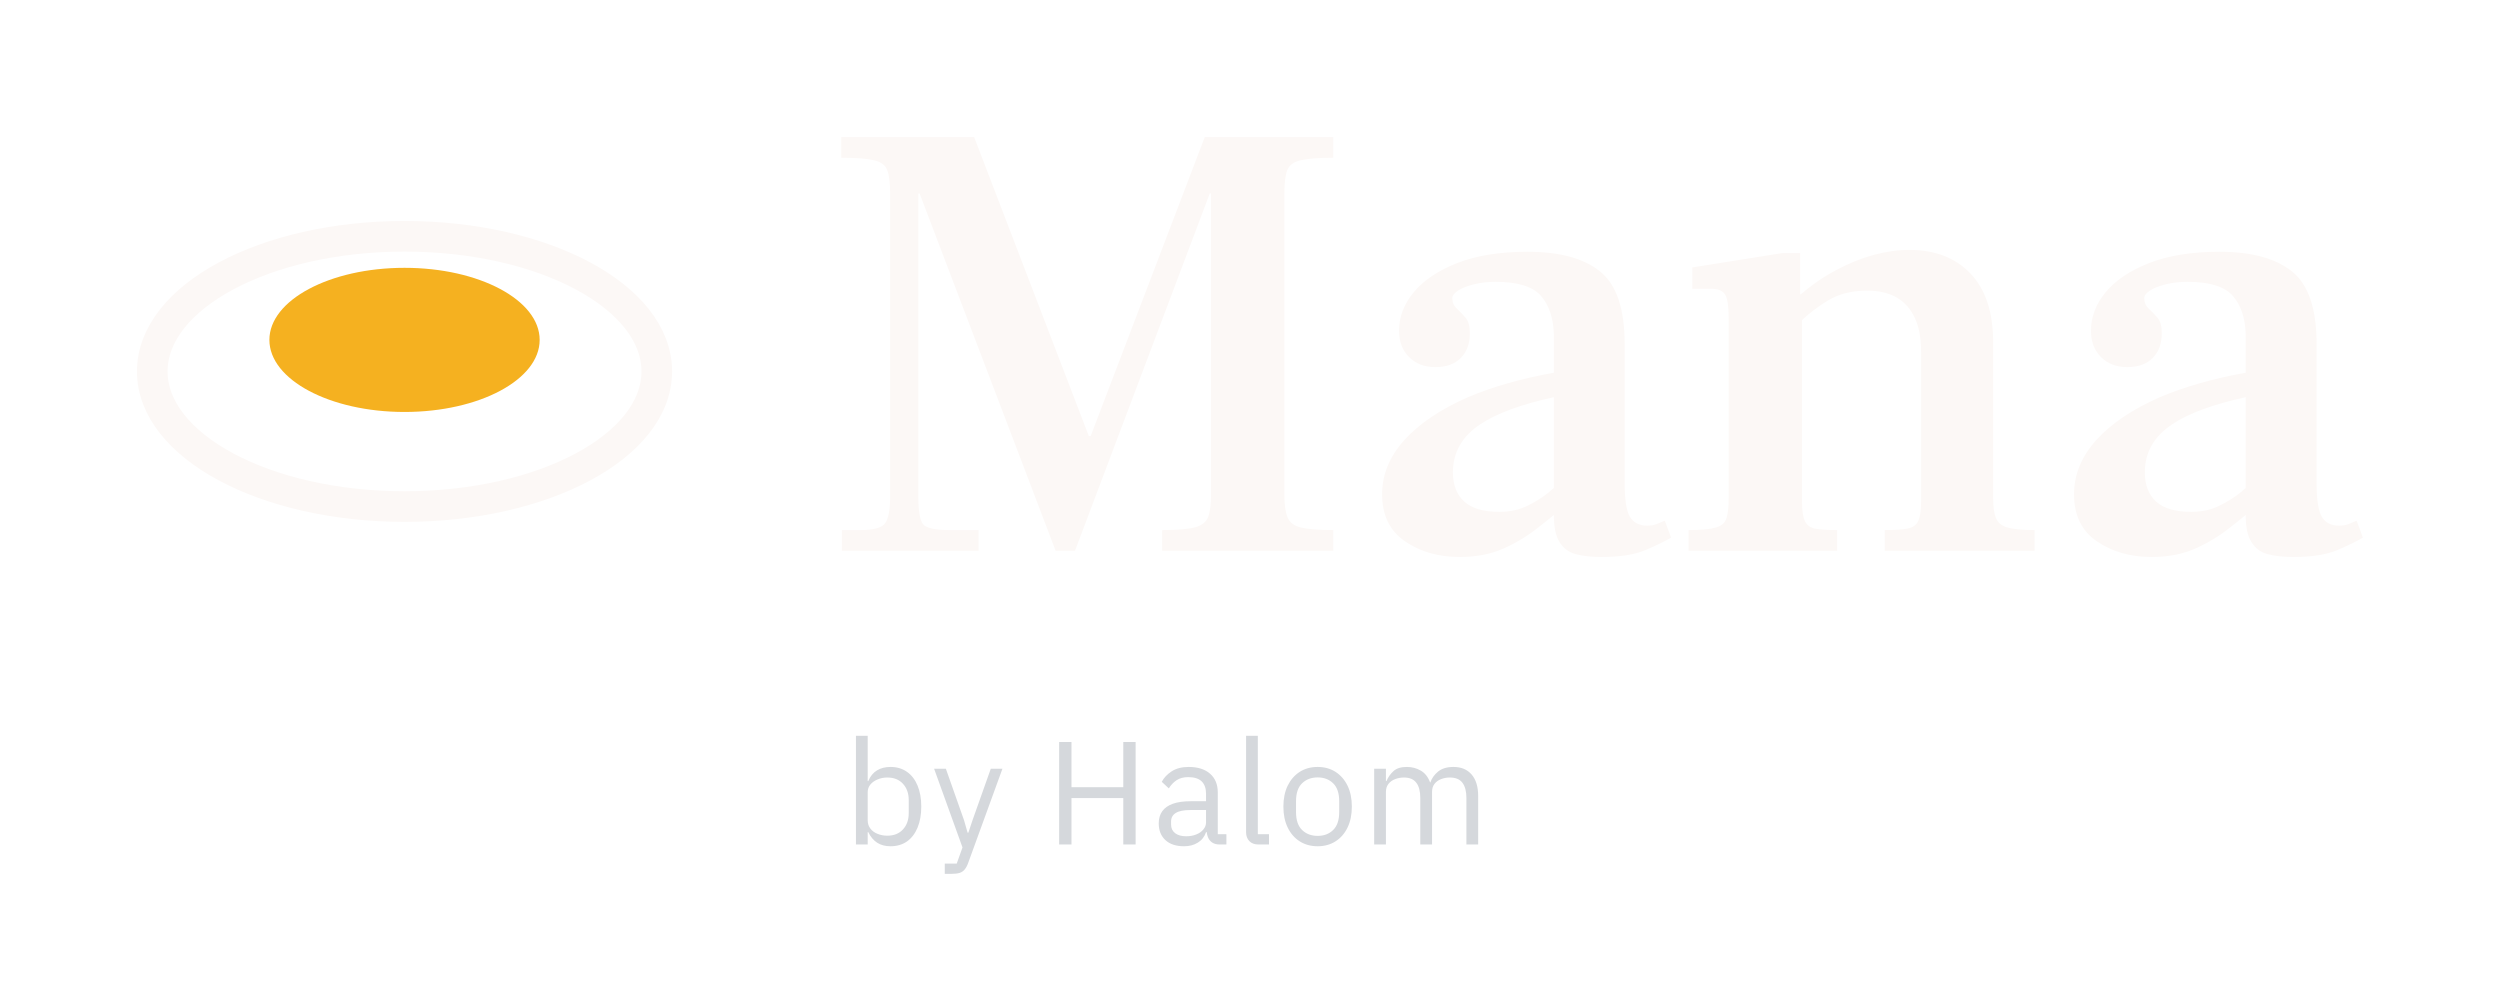
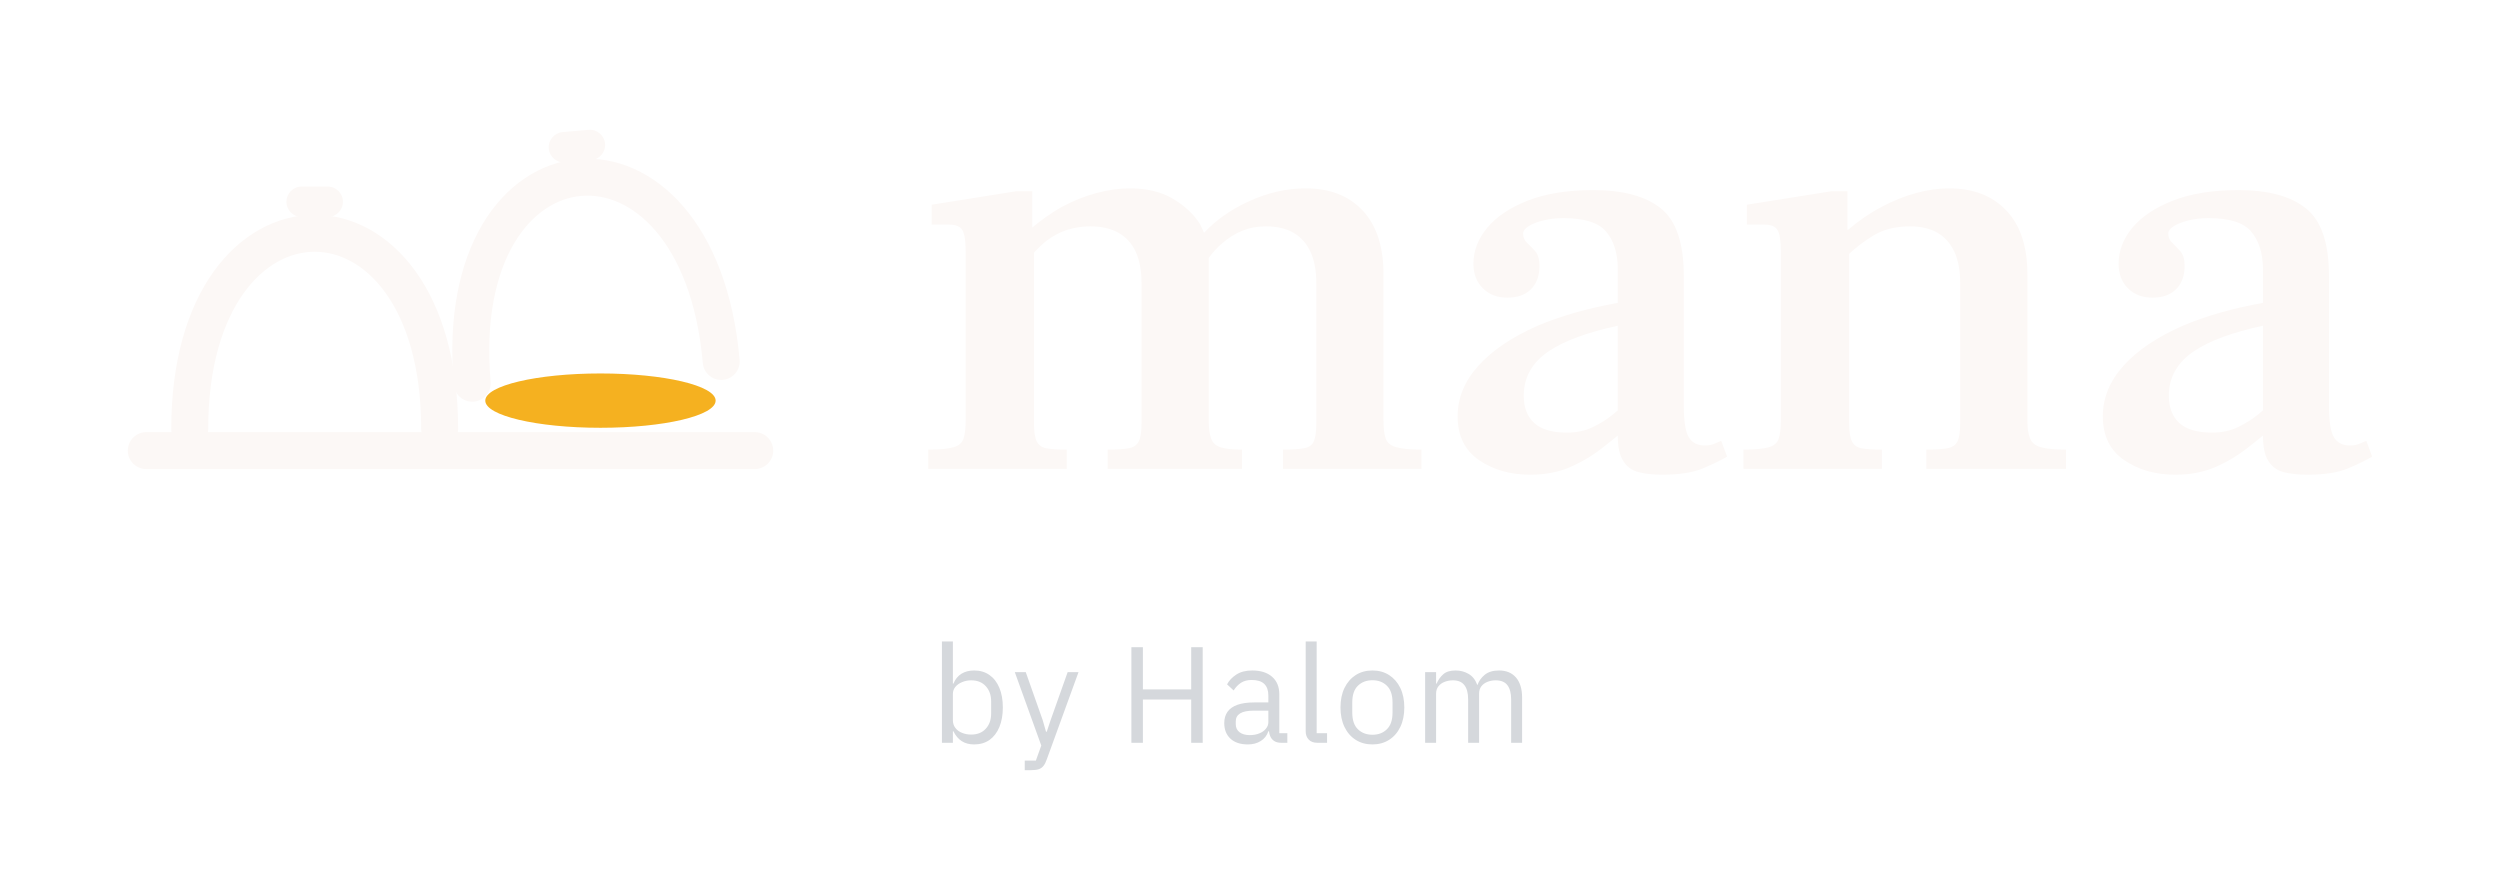
- <svg xmlns="http://www.w3.org/2000/svg" viewBox="0 0 255.3 100.24" width="255.3" height="100.24" role="img">
-   <g transform="translate(11.87 7.11) scale(0.92)">
-     <ellipse cx="32" cy="33.5" rx="28" ry="15" fill="none" stroke="#FCF8F6" stroke-width="3.4" />
-     <ellipse cx="32" cy="30" rx="15" ry="8" fill="#F5B120" />
+ <svg xmlns="http://www.w3.org/2000/svg" viewBox="0 0 273.8 95.35" width="273.8" height="95.35" role="img">
+   <g transform="translate(11.26 -10.15) scale(1.19)">
+     <ellipse cx="45.8" cy="45.4" rx="10.6" ry="2.5" fill="#F5B120" />
+     <path d="M4 50H60" stroke="#FCF8F6" stroke-width="3.4" stroke-linecap="round" fill="none" />
+     <path d="M8 48C8 24 31 24 31 48" stroke="#FCF8F6" stroke-width="3.4" stroke-linecap="round" fill="none" />
+     <rect x="16.9" y="25.7" width="5.2" height="2.8" rx="1.4" fill="#FCF8F6" />
+     <g transform="translate(0 -4.2) rotate(-5 34 48)">
+       <path d="M34 48C34 24 57 24 57 48" stroke="#FCF8F6" stroke-width="3.4" stroke-linecap="round" fill="none" />
+       <rect x="42.9" y="25.7" width="5.2" height="2.8" rx="1.4" fill="#FCF8F6" />
+     </g>
  </g>
-   <path transform="translate(85.91 56.24)" fill="#FCF8F6" d="M14.02 0L0.06 0L0.06 -2.11L1.98 -2.11Q4.03 -2.11 4.51 -2.85Q4.99 -3.58 4.99 -5.5L4.99 -5.5L4.99 -36.48Q4.99 -38.08 4.7 -38.85Q4.42 -39.62 3.36 -39.87Q2.3 -40.13 0 -40.13L0 -40.13L0 -42.24L13.57 -42.24L25.28 -11.71L25.47 -11.71L37.12 -42.24L50.24 -42.24L50.24 -40.13Q48 -40.13 46.91 -39.87Q45.82 -39.62 45.54 -38.85Q45.25 -38.08 45.25 -36.48L45.25 -36.48L45.25 -5.7Q45.25 -4.22 45.57 -3.42Q45.89 -2.62 46.94 -2.37Q48 -2.11 50.24 -2.11L50.24 -2.11L50.24 0L32.77 0L32.77 -2.11Q35.14 -2.11 36.16 -2.4Q37.18 -2.69 37.47 -3.46Q37.76 -4.22 37.76 -5.7L37.76 -5.7L37.76 -36.48L37.63 -36.48L23.87 0L21.89 0L8 -36.48L7.87 -36.48L7.87 -5.5Q7.87 -3.39 8.32 -2.75Q8.77 -2.11 11.07 -2.11L11.07 -2.11L14.02 -2.11L14.02 0M77.63 0.64L77.63 0.64Q76.1 0.64 75.01 0.35Q73.92 0.06 73.34 -0.9L73.34 -0.9Q72.77 -1.79 72.77 -3.65L72.77 -3.65Q72 -3.01 71.17 -2.37L71.17 -2.37Q69.57 -1.09 67.62 -0.22Q65.66 0.64 63.17 0.64L63.17 0.64Q59.9 0.64 57.57 -0.96Q55.23 -2.56 55.23 -5.76L55.23 -5.76Q55.23 -8.77 57.5 -11.3Q59.78 -13.82 64 -15.68L64 -15.68Q67.78 -17.28 72.77 -18.18L72.77 -18.18L72.77 -22.08Q72.7 -24.58 71.46 -26.02Q70.21 -27.46 66.82 -27.46L66.82 -27.46Q65.6 -27.46 64.58 -27.2Q63.55 -26.94 62.98 -26.56Q62.4 -26.18 62.4 -25.79L62.4 -25.79Q62.4 -25.15 62.85 -24.74Q63.3 -24.32 63.74 -23.81Q64.19 -23.3 64.19 -22.21L64.19 -22.21Q64.19 -20.61 63.26 -19.68Q62.34 -18.75 60.67 -18.75Q59.01 -18.75 57.98 -19.78Q56.96 -20.8 56.96 -22.46L56.96 -22.46Q56.96 -24.58 58.46 -26.4Q59.97 -28.22 62.91 -29.38Q65.86 -30.53 70.08 -30.53L70.08 -30.53Q75.01 -30.53 77.5 -28.51Q80 -26.5 80 -21.12L80 -21.12L80 -6.91Q80 -4.35 80.54 -3.46Q81.09 -2.56 82.3 -2.56L82.3 -2.56Q82.88 -2.56 83.26 -2.72Q83.65 -2.88 84.1 -3.07L84.1 -3.07L84.74 -1.34Q83.78 -0.77 82.11 -0.06Q80.45 0.64 77.63 0.64M72.77 -6.4L72.77 -15.68Q67.78 -14.59 65.28 -12.93L65.28 -12.93Q62.46 -11.07 62.46 -8L62.46 -8Q62.46 -6.08 63.62 -5.02Q64.77 -3.97 67.2 -3.97L67.2 -3.97Q68.8 -3.97 70.05 -4.58Q71.3 -5.18 72.32 -6.02L72.32 -6.02Q72.51 -6.21 72.77 -6.4L72.77 -6.4M121.86 0L106.56 0L106.56 -2.11Q108.16 -2.11 108.93 -2.27Q109.7 -2.43 109.98 -3.04Q110.27 -3.65 110.27 -4.99L110.27 -4.99L110.27 -20.35Q110.27 -22.4 109.63 -23.78Q108.99 -25.15 107.78 -25.86Q106.56 -26.56 104.77 -26.56L104.77 -26.56Q102.4 -26.56 100.74 -25.54L100.74 -25.54Q99.26 -24.64 98.11 -23.55L98.11 -23.55L98.11 -4.99Q98.11 -3.58 98.43 -2.98Q98.75 -2.37 99.52 -2.24Q100.29 -2.11 101.7 -2.11L101.7 -2.11L101.7 0L86.53 0L86.53 -2.11Q88.45 -2.11 89.31 -2.37Q90.18 -2.62 90.4 -3.33Q90.62 -4.03 90.62 -5.31L90.62 -5.31L90.62 -23.81Q90.62 -25.54 90.27 -26.14Q89.92 -26.75 88.83 -26.75L88.83 -26.75L86.91 -26.75L86.91 -28.93L96.13 -30.4L97.92 -30.4L97.92 -26.18L97.98 -26.18Q99.78 -27.71 101.63 -28.67L101.63 -28.67Q103.55 -29.7 105.44 -30.21Q107.33 -30.72 109.06 -30.72L109.06 -30.72Q113.02 -30.72 115.33 -28.29Q117.63 -25.86 117.63 -21.31L117.63 -21.31L117.63 -5.31Q117.63 -4.03 117.92 -3.33Q118.21 -2.62 119.1 -2.37Q120 -2.11 121.86 -2.11L121.86 -2.11L121.86 0M148.29 0.64L148.29 0.64Q146.75 0.64 145.66 0.35Q144.58 0.06 144 -0.9L144 -0.9Q143.42 -1.79 143.42 -3.65L143.42 -3.65Q142.66 -3.01 141.82 -2.37L141.82 -2.37Q140.22 -1.09 138.27 -0.22Q136.32 0.64 133.82 0.64L133.82 0.64Q130.56 0.64 128.22 -0.96Q125.89 -2.56 125.89 -5.76L125.89 -5.76Q125.89 -8.77 128.16 -11.3Q130.43 -13.82 134.66 -15.68L134.66 -15.68Q138.43 -17.28 143.42 -18.18L143.42 -18.18L143.42 -22.08Q143.36 -24.58 142.11 -26.02Q140.86 -27.46 137.47 -27.46L137.47 -27.46Q136.26 -27.46 135.23 -27.2Q134.21 -26.94 133.63 -26.56Q133.06 -26.18 133.06 -25.79L133.06 -25.79Q133.06 -25.15 133.5 -24.74Q133.95 -24.32 134.4 -23.81Q134.85 -23.3 134.85 -22.21L134.85 -22.21Q134.85 -20.61 133.92 -19.68Q132.99 -18.75 131.33 -18.75Q129.66 -18.75 128.64 -19.78Q127.62 -20.8 127.62 -22.46L127.62 -22.46Q127.62 -24.58 129.12 -26.4Q130.62 -28.22 133.57 -29.38Q136.51 -30.53 140.74 -30.53L140.74 -30.53Q145.66 -30.53 148.16 -28.51Q150.66 -26.5 150.66 -21.12L150.66 -21.12L150.66 -6.91Q150.66 -4.35 151.2 -3.46Q151.74 -2.56 152.96 -2.56L152.96 -2.56Q153.54 -2.56 153.92 -2.72Q154.3 -2.88 154.75 -3.07L154.75 -3.07L155.39 -1.34Q154.43 -0.77 152.77 -0.06Q151.1 0.64 148.29 0.64M143.42 -6.4L143.42 -15.68Q138.43 -14.59 135.94 -12.93L135.94 -12.93Q133.12 -11.07 133.12 -8L133.12 -8Q133.12 -6.08 134.27 -5.02Q135.42 -3.97 137.86 -3.97L137.86 -3.97Q139.46 -3.97 140.7 -4.58Q141.95 -5.18 142.98 -6.02L142.98 -6.02Q143.17 -6.21 143.42 -6.4L143.42 -6.4" />
-   <path transform="translate(87.41 86.24)" fill="#D5D8DC" d="M1.2 0L0 0L0 -11.1L1.2 -11.1L1.2 -6.48L1.26 -6.48Q1.56 -7.21 2.15 -7.57Q2.73 -7.92 3.53 -7.92L3.53 -7.92Q4.5 -7.92 5.21 -7.42Q5.91 -6.93 6.29 -6.02Q6.67 -5.11 6.67 -3.87L6.67 -3.87Q6.67 -2.64 6.29 -1.72Q5.91 -0.81 5.21 -0.31Q4.5 0.18 3.53 0.18L3.53 0.18Q2.73 0.18 2.17 -0.18Q1.61 -0.54 1.26 -1.26L1.26 -1.26L1.2 -1.26L1.2 0M3.2 -0.9L3.2 -0.9Q4.22 -0.9 4.8 -1.54Q5.39 -2.17 5.39 -3.21L5.39 -3.21L5.39 -4.53Q5.39 -5.56 4.8 -6.2Q4.22 -6.84 3.2 -6.84L3.2 -6.84Q2.66 -6.84 2.2 -6.64Q1.74 -6.45 1.47 -6.12Q1.2 -5.79 1.2 -5.35L1.2 -5.35L1.2 -2.47Q1.2 -1.98 1.47 -1.63Q1.74 -1.27 2.2 -1.09Q2.66 -0.9 3.2 -0.9M11.48 -1.21L11.9 -2.47L13.77 -7.74L14.96 -7.74L11.49 1.8Q11.33 2.27 11.12 2.53Q10.92 2.79 10.59 2.9Q10.26 3 9.69 3L9.69 3L9.07 3L9.07 1.95L10.29 1.95L10.88 0.3L7.98 -7.74L9.18 -7.74L11.04 -2.47L11.4 -1.21L11.48 -1.21M28.56 0L27.3 0L27.3 -4.74L22.01 -4.74L22.01 0L20.75 0L20.75 -10.47L22.01 -10.47L22.01 -5.85L27.3 -5.85L27.3 -10.47L28.56 -10.47L28.56 0M37.83 -1.05L37.83 0L37.16 0Q36.68 0 36.38 -0.2Q36.08 -0.4 35.94 -0.76L35.94 -0.76Q35.85 -0.99 35.82 -1.26L35.82 -1.26L35.75 -1.26Q35.51 -0.55 34.91 -0.19Q34.32 0.18 33.51 0.18L33.51 0.18Q32.28 0.18 31.6 -0.45Q30.92 -1.08 30.92 -2.16L30.92 -2.16Q30.92 -2.89 31.28 -3.4Q31.64 -3.9 32.36 -4.16Q33.09 -4.42 34.22 -4.42L34.22 -4.42L35.75 -4.42L35.75 -5.19Q35.75 -6.01 35.3 -6.45Q34.85 -6.88 33.92 -6.88L33.92 -6.88Q33.23 -6.88 32.75 -6.57Q32.27 -6.25 31.95 -5.73L31.95 -5.73L31.23 -6.4Q31.55 -7.02 32.24 -7.47Q32.93 -7.92 33.98 -7.92L33.98 -7.92Q35.37 -7.92 36.16 -7.23Q36.95 -6.54 36.95 -5.31L36.95 -5.31L36.95 -1.05L37.83 -1.05M35.75 -2.25L35.75 -3.52L34.16 -3.52Q33.14 -3.52 32.66 -3.22Q32.18 -2.92 32.18 -2.35L32.18 -2.35L32.18 -2.04Q32.18 -1.47 32.6 -1.15Q33.02 -0.84 33.71 -0.84L33.71 -0.84Q34.31 -0.84 34.76 -1.03Q35.22 -1.21 35.48 -1.54Q35.75 -1.86 35.75 -2.25L35.75 -2.25M42.18 -1.05L42.18 0L41.11 0Q40.5 0 40.17 -0.35Q39.84 -0.7 39.84 -1.24L39.84 -1.24L39.84 -11.1L41.04 -11.1L41.04 -1.05L42.18 -1.05M47.15 0.18L47.15 0.18Q46.11 0.18 45.32 -0.32Q44.53 -0.82 44.09 -1.73Q43.65 -2.64 43.65 -3.87L43.65 -3.87Q43.65 -5.1 44.09 -6.01Q44.53 -6.91 45.32 -7.42Q46.11 -7.92 47.15 -7.92L47.15 -7.92Q48.18 -7.92 48.97 -7.42Q49.76 -6.91 50.2 -6.01Q50.64 -5.1 50.64 -3.87L50.64 -3.87Q50.64 -2.64 50.2 -1.73Q49.76 -0.82 48.97 -0.32Q48.18 0.18 47.15 0.18M47.15 -0.88L47.15 -0.88Q48.12 -0.88 48.73 -1.48Q49.35 -2.08 49.35 -3.31L49.35 -3.31L49.35 -4.42Q49.35 -5.65 48.73 -6.25Q48.12 -6.85 47.15 -6.85L47.15 -6.85Q46.18 -6.85 45.56 -6.25Q44.94 -5.65 44.94 -4.42L44.94 -4.42L44.94 -3.31Q44.94 -2.08 45.56 -1.48Q46.18 -0.88 47.15 -0.88M54.12 -5.37L54.12 0L52.92 0L52.92 -7.74L54.12 -7.74L54.12 -6.48L54.18 -6.48Q54.43 -7.08 54.9 -7.5Q55.36 -7.92 56.26 -7.92L56.26 -7.92Q57.03 -7.92 57.67 -7.55Q58.32 -7.18 58.63 -6.34L58.63 -6.34L58.66 -6.34Q58.87 -6.97 59.45 -7.45Q60.03 -7.92 61.02 -7.92L61.02 -7.92Q62.2 -7.92 62.87 -7.15Q63.54 -6.37 63.54 -4.96L63.54 -4.96L63.54 0L62.34 0L62.34 -4.75Q62.34 -5.77 61.93 -6.31Q61.53 -6.84 60.64 -6.84L60.64 -6.84Q60.18 -6.84 59.76 -6.68Q59.34 -6.52 59.08 -6.19Q58.83 -5.86 58.83 -5.37L58.83 -5.37L58.83 0L57.63 0L57.63 -4.75Q57.63 -5.79 57.22 -6.31Q56.82 -6.84 55.96 -6.84L55.96 -6.84Q55.5 -6.84 55.07 -6.68Q54.64 -6.52 54.38 -6.19Q54.12 -5.86 54.12 -5.37L54.12 -5.37" />
+   <path transform="translate(101.66 51.35)" fill="#FCF8F6" d="M54.02 0L38.85 0L38.85 -2.11Q40.45 -2.11 41.22 -2.27Q41.98 -2.43 42.24 -3.04Q42.5 -3.65 42.5 -4.99L42.5 -4.99L42.5 -20.35Q42.5 -22.4 41.86 -23.78Q41.22 -25.15 40 -25.86Q38.78 -26.56 36.99 -26.56L36.99 -26.56Q35.58 -26.56 34.4 -26.08Q33.22 -25.6 32.19 -24.7L32.19 -24.7Q31.42 -24.06 30.72 -23.1L30.72 -23.1L30.72 -5.31Q30.72 -4.03 30.98 -3.33Q31.23 -2.62 32 -2.37Q32.77 -2.11 34.37 -2.11L34.37 -2.11L34.37 0L19.65 0L19.65 -2.11Q21.25 -2.11 22.02 -2.27Q22.78 -2.43 23.07 -3.04Q23.36 -3.65 23.36 -4.99L23.36 -4.99L23.36 -20.35Q23.36 -22.4 22.72 -23.78Q22.08 -25.15 20.83 -25.86Q19.58 -26.56 17.73 -26.56L17.73 -26.56Q16.45 -26.56 15.23 -26.18Q14.02 -25.79 12.93 -24.96L12.93 -24.96Q12.22 -24.38 11.58 -23.68L11.58 -23.68L11.58 -4.99Q11.58 -3.58 11.9 -2.98Q12.22 -2.37 12.99 -2.24Q13.76 -2.11 15.17 -2.11L15.17 -2.11L15.17 0L0 0L0 -2.11Q1.92 -2.11 2.78 -2.37Q3.65 -2.62 3.87 -3.33Q4.1 -4.03 4.1 -5.31L4.1 -5.31L4.1 -23.81Q4.1 -25.54 3.74 -26.14Q3.39 -26.75 2.3 -26.75L2.3 -26.75L0.38 -26.75L0.38 -28.93L9.6 -30.4L11.39 -30.4L11.39 -26.43Q12.93 -27.71 14.59 -28.67L14.59 -28.67Q16.51 -29.7 18.43 -30.21Q20.35 -30.72 22.08 -30.72L22.08 -30.72Q24.9 -30.72 26.82 -29.57Q28.74 -28.42 29.76 -26.82L29.76 -26.82Q30.02 -26.3 30.21 -25.86L30.21 -25.86Q32.19 -27.97 35.14 -29.31L35.14 -29.31Q38.21 -30.72 41.34 -30.72L41.34 -30.72Q45.31 -30.72 47.58 -28.29Q49.86 -25.86 49.86 -21.31L49.86 -21.31L49.86 -5.31Q49.86 -3.97 50.11 -3.3Q50.37 -2.62 51.26 -2.37Q52.16 -2.11 54.02 -2.11L54.02 -2.11L54.02 0M80.38 0.64L80.38 0.64Q78.85 0.64 77.76 0.35Q76.67 0.06 76.1 -0.9L76.1 -0.9Q75.52 -1.79 75.52 -3.65L75.52 -3.65Q74.75 -3.01 73.92 -2.37L73.92 -2.37Q72.32 -1.09 70.37 -0.22Q68.42 0.64 65.92 0.64L65.92 0.64Q62.66 0.64 60.32 -0.96Q57.98 -2.56 57.98 -5.76L57.98 -5.76Q57.98 -8.77 60.26 -11.3Q62.53 -13.82 66.75 -15.68L66.75 -15.68Q70.53 -17.28 75.52 -18.18L75.52 -18.18L75.52 -22.08Q75.46 -24.58 74.21 -26.02Q72.96 -27.46 69.57 -27.46L69.57 -27.46Q68.35 -27.46 67.33 -27.2Q66.3 -26.94 65.73 -26.56Q65.15 -26.18 65.15 -25.79L65.15 -25.79Q65.15 -25.15 65.6 -24.74Q66.05 -24.32 66.5 -23.81Q66.94 -23.3 66.94 -22.21L66.94 -22.21Q66.94 -20.61 66.02 -19.68Q65.09 -18.75 63.42 -18.75Q61.76 -18.75 60.74 -19.78Q59.71 -20.8 59.71 -22.46L59.71 -22.46Q59.71 -24.58 61.22 -26.4Q62.72 -28.22 65.66 -29.38Q68.61 -30.53 72.83 -30.53L72.83 -30.53Q77.76 -30.53 80.26 -28.51Q82.75 -26.5 82.75 -21.12L82.75 -21.12L82.75 -6.91Q82.75 -4.35 83.3 -3.46Q83.84 -2.56 85.06 -2.56L85.06 -2.56Q85.63 -2.56 86.02 -2.72Q86.4 -2.88 86.85 -3.07L86.85 -3.07L87.49 -1.34Q86.53 -0.77 84.86 -0.06Q83.2 0.64 80.38 0.64M75.52 -6.4L75.52 -15.68Q70.53 -14.59 68.03 -12.93L68.03 -12.93Q65.22 -11.07 65.22 -8L65.22 -8Q65.22 -6.08 66.37 -5.02Q67.52 -3.97 69.95 -3.97L69.95 -3.97Q71.55 -3.97 72.8 -4.58Q74.05 -5.18 75.07 -6.02L75.07 -6.02Q75.26 -6.21 75.52 -6.4L75.52 -6.4M124.61 0L109.31 0L109.31 -2.11Q110.91 -2.11 111.68 -2.27Q112.45 -2.43 112.74 -3.04Q113.02 -3.65 113.02 -4.99L113.02 -4.99L113.02 -20.35Q113.02 -22.4 112.38 -23.78Q111.74 -25.15 110.53 -25.86Q109.31 -26.56 107.52 -26.56L107.52 -26.56Q105.15 -26.56 103.49 -25.54L103.49 -25.54Q102.02 -24.64 100.86 -23.55L100.86 -23.55L100.86 -4.99Q100.86 -3.58 101.18 -2.98Q101.5 -2.37 102.27 -2.24Q103.04 -2.11 104.45 -2.11L104.45 -2.11L104.45 0L89.28 0L89.28 -2.11Q91.2 -2.11 92.06 -2.37Q92.93 -2.62 93.15 -3.33Q93.38 -4.03 93.38 -5.31L93.38 -5.31L93.38 -23.81Q93.38 -25.54 93.02 -26.14Q92.67 -26.75 91.58 -26.75L91.58 -26.75L89.66 -26.75L89.66 -28.93L98.88 -30.4L100.67 -30.4L100.67 -26.18L100.74 -26.18Q102.53 -27.71 104.38 -28.67L104.38 -28.67Q106.3 -29.7 108.19 -30.21Q110.08 -30.72 111.81 -30.72L111.81 -30.72Q115.78 -30.72 118.08 -28.29Q120.38 -25.86 120.38 -21.31L120.38 -21.31L120.38 -5.31Q120.38 -4.03 120.67 -3.33Q120.96 -2.62 121.86 -2.37Q122.75 -2.11 124.61 -2.11L124.61 -2.11L124.61 0M151.04 0.64L151.04 0.64Q149.5 0.64 148.42 0.35Q147.33 0.06 146.75 -0.9L146.75 -0.9Q146.18 -1.79 146.18 -3.65L146.18 -3.65Q145.41 -3.01 144.58 -2.37L144.58 -2.37Q142.98 -1.09 141.02 -0.22Q139.07 0.64 136.58 0.64L136.58 0.64Q133.31 0.64 130.98 -0.96Q128.64 -2.56 128.64 -5.76L128.64 -5.76Q128.64 -8.77 130.91 -11.3Q133.18 -13.82 137.41 -15.68L137.41 -15.68Q141.18 -17.28 146.18 -18.18L146.18 -18.18L146.18 -22.08Q146.11 -24.58 144.86 -26.02Q143.62 -27.46 140.22 -27.46L140.22 -27.46Q139.01 -27.46 137.98 -27.2Q136.96 -26.94 136.38 -26.56Q135.81 -26.18 135.81 -25.79L135.81 -25.79Q135.81 -25.15 136.26 -24.74Q136.7 -24.32 137.15 -23.81Q137.6 -23.3 137.6 -22.21L137.6 -22.21Q137.6 -20.61 136.67 -19.68Q135.74 -18.75 134.08 -18.75Q132.42 -18.75 131.39 -19.78Q130.37 -20.8 130.37 -22.46L130.37 -22.46Q130.37 -24.58 131.87 -26.4Q133.38 -28.22 136.32 -29.38Q139.26 -30.53 143.49 -30.53L143.49 -30.53Q148.42 -30.53 150.91 -28.51Q153.41 -26.5 153.41 -21.12L153.41 -21.12L153.41 -6.91Q153.41 -4.35 153.95 -3.46Q154.5 -2.56 155.71 -2.56L155.71 -2.56Q156.29 -2.56 156.67 -2.72Q157.06 -2.88 157.5 -3.07L157.5 -3.07L158.14 -1.34Q157.18 -0.77 155.52 -0.06Q153.86 0.64 151.04 0.64M146.18 -6.4L146.18 -15.68Q141.18 -14.59 138.69 -12.93L138.69 -12.93Q135.87 -11.07 135.87 -8L135.87 -8Q135.87 -6.08 137.02 -5.02Q138.18 -3.97 140.61 -3.97L140.61 -3.97Q142.21 -3.97 143.46 -4.58Q144.7 -5.18 145.73 -6.02L145.73 -6.02Q145.92 -6.21 146.18 -6.4L146.18 -6.4" />
+   <path transform="translate(103.16 81.35)" fill="#D5D8DC" d="M1.2 0L0 0L0 -11.1L1.2 -11.1L1.2 -6.48L1.26 -6.48Q1.56 -7.21 2.15 -7.57Q2.73 -7.92 3.53 -7.92L3.53 -7.92Q4.5 -7.92 5.21 -7.42Q5.91 -6.93 6.29 -6.02Q6.67 -5.11 6.67 -3.87L6.67 -3.87Q6.67 -2.64 6.29 -1.72Q5.91 -0.81 5.21 -0.31Q4.5 0.18 3.53 0.18L3.53 0.18Q2.73 0.18 2.17 -0.18Q1.61 -0.54 1.26 -1.26L1.26 -1.26L1.2 -1.26L1.2 0M3.2 -0.9L3.2 -0.9Q4.22 -0.9 4.8 -1.54Q5.39 -2.17 5.39 -3.21L5.39 -3.21L5.39 -4.53Q5.39 -5.56 4.8 -6.2Q4.22 -6.84 3.2 -6.84L3.2 -6.84Q2.66 -6.84 2.2 -6.64Q1.74 -6.45 1.47 -6.12Q1.2 -5.79 1.2 -5.35L1.2 -5.35L1.2 -2.47Q1.2 -1.98 1.47 -1.63Q1.74 -1.27 2.2 -1.09Q2.66 -0.9 3.2 -0.9M11.48 -1.21L11.9 -2.47L13.77 -7.74L14.96 -7.74L11.49 1.8Q11.33 2.27 11.12 2.53Q10.92 2.79 10.59 2.9Q10.26 3 9.69 3L9.69 3L9.07 3L9.07 1.95L10.29 1.95L10.88 0.3L7.98 -7.74L9.18 -7.74L11.04 -2.47L11.4 -1.21L11.48 -1.21M28.56 0L27.3 0L27.3 -4.74L22.01 -4.74L22.01 0L20.75 0L20.75 -10.47L22.01 -10.47L22.01 -5.85L27.3 -5.85L27.3 -10.47L28.56 -10.47L28.56 0M37.83 -1.05L37.83 0L37.16 0Q36.68 0 36.38 -0.2Q36.08 -0.4 35.94 -0.76L35.94 -0.76Q35.85 -0.99 35.82 -1.26L35.82 -1.26L35.75 -1.26Q35.51 -0.55 34.91 -0.19Q34.32 0.18 33.51 0.18L33.51 0.18Q32.28 0.18 31.6 -0.45Q30.92 -1.08 30.92 -2.16L30.92 -2.16Q30.92 -2.89 31.28 -3.4Q31.64 -3.9 32.36 -4.16Q33.09 -4.42 34.22 -4.42L34.22 -4.42L35.75 -4.42L35.75 -5.19Q35.75 -6.01 35.3 -6.45Q34.85 -6.88 33.92 -6.88L33.92 -6.88Q33.23 -6.88 32.75 -6.57Q32.27 -6.25 31.95 -5.73L31.95 -5.73L31.23 -6.4Q31.55 -7.02 32.24 -7.47Q32.93 -7.92 33.98 -7.92L33.98 -7.92Q35.37 -7.92 36.16 -7.23Q36.95 -6.54 36.95 -5.31L36.95 -5.31L36.95 -1.05L37.83 -1.05M35.75 -2.25L35.75 -3.52L34.16 -3.52Q33.14 -3.52 32.66 -3.22Q32.18 -2.92 32.18 -2.35L32.18 -2.35L32.18 -2.04Q32.18 -1.47 32.6 -1.15Q33.02 -0.84 33.71 -0.84L33.71 -0.84Q34.31 -0.84 34.76 -1.03Q35.22 -1.21 35.48 -1.54Q35.75 -1.86 35.75 -2.25L35.75 -2.25M42.18 -1.05L42.18 0L41.11 0Q40.5 0 40.17 -0.35Q39.84 -0.7 39.84 -1.24L39.84 -1.24L39.84 -11.1L41.04 -11.1L41.04 -1.05L42.18 -1.05M47.15 0.18L47.15 0.18Q46.11 0.18 45.32 -0.32Q44.53 -0.82 44.09 -1.73Q43.65 -2.64 43.65 -3.87L43.65 -3.87Q43.65 -5.1 44.09 -6.01Q44.53 -6.91 45.32 -7.42Q46.11 -7.92 47.15 -7.92L47.15 -7.92Q48.18 -7.92 48.97 -7.42Q49.76 -6.91 50.2 -6.01Q50.64 -5.1 50.64 -3.87L50.64 -3.87Q50.64 -2.64 50.2 -1.73Q49.76 -0.82 48.97 -0.32Q48.18 0.18 47.15 0.18M47.15 -0.88L47.15 -0.88Q48.12 -0.88 48.73 -1.48Q49.35 -2.08 49.35 -3.31L49.35 -3.31L49.35 -4.42Q49.35 -5.65 48.73 -6.25Q48.12 -6.85 47.15 -6.85L47.15 -6.85Q46.18 -6.85 45.56 -6.25Q44.94 -5.65 44.94 -4.42L44.94 -4.42L44.94 -3.31Q44.94 -2.08 45.56 -1.48Q46.18 -0.88 47.15 -0.88M54.12 -5.37L54.12 0L52.92 0L52.92 -7.74L54.12 -7.74L54.12 -6.48L54.18 -6.48Q54.43 -7.08 54.9 -7.5Q55.36 -7.92 56.26 -7.92L56.26 -7.92Q57.03 -7.92 57.67 -7.55Q58.32 -7.18 58.63 -6.34L58.63 -6.34L58.66 -6.34Q58.87 -6.97 59.45 -7.45Q60.03 -7.92 61.02 -7.92L61.02 -7.92Q62.2 -7.92 62.87 -7.15Q63.54 -6.37 63.54 -4.96L63.54 -4.96L63.54 0L62.34 0L62.34 -4.75Q62.34 -5.77 61.93 -6.31Q61.53 -6.84 60.64 -6.84L60.64 -6.84Q60.18 -6.84 59.76 -6.68Q59.34 -6.52 59.08 -6.19Q58.83 -5.86 58.83 -5.37L58.83 -5.37L58.83 0L57.63 0L57.63 -4.75Q57.63 -5.79 57.22 -6.31Q56.82 -6.84 55.96 -6.84L55.96 -6.84Q55.5 -6.84 55.07 -6.68Q54.64 -6.52 54.38 -6.19Q54.12 -5.86 54.12 -5.37L54.12 -5.37" />
</svg>
